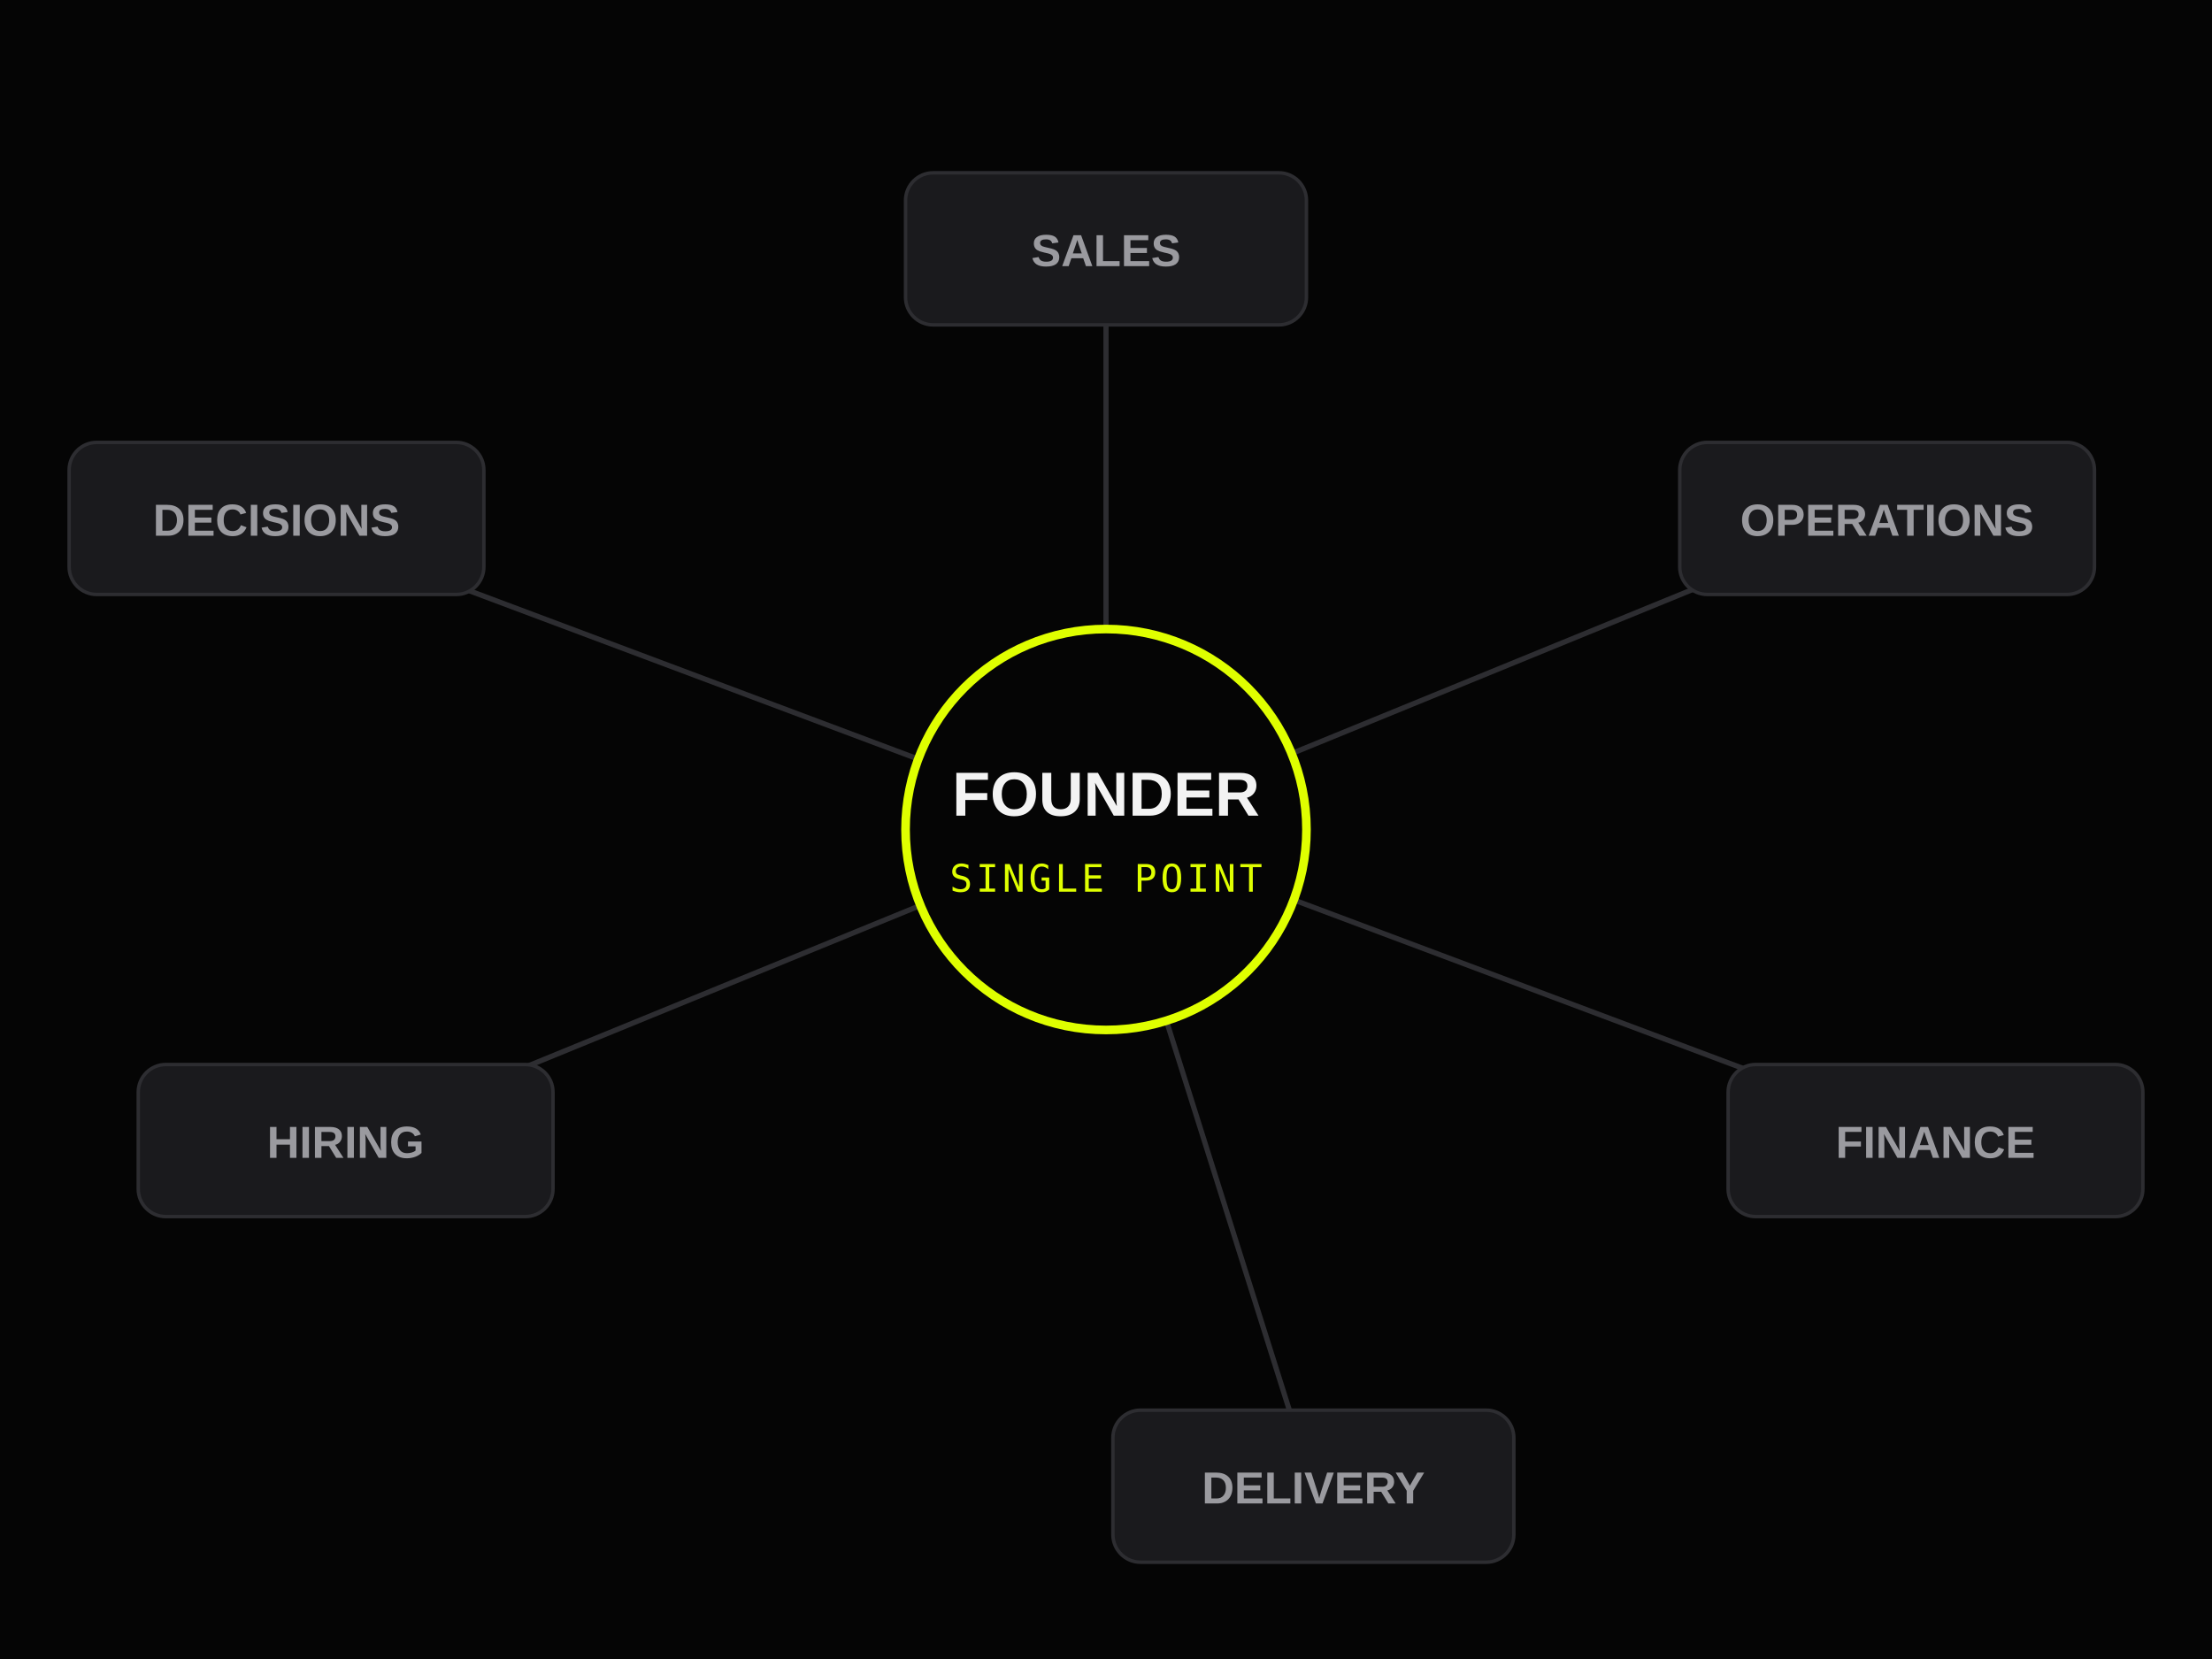
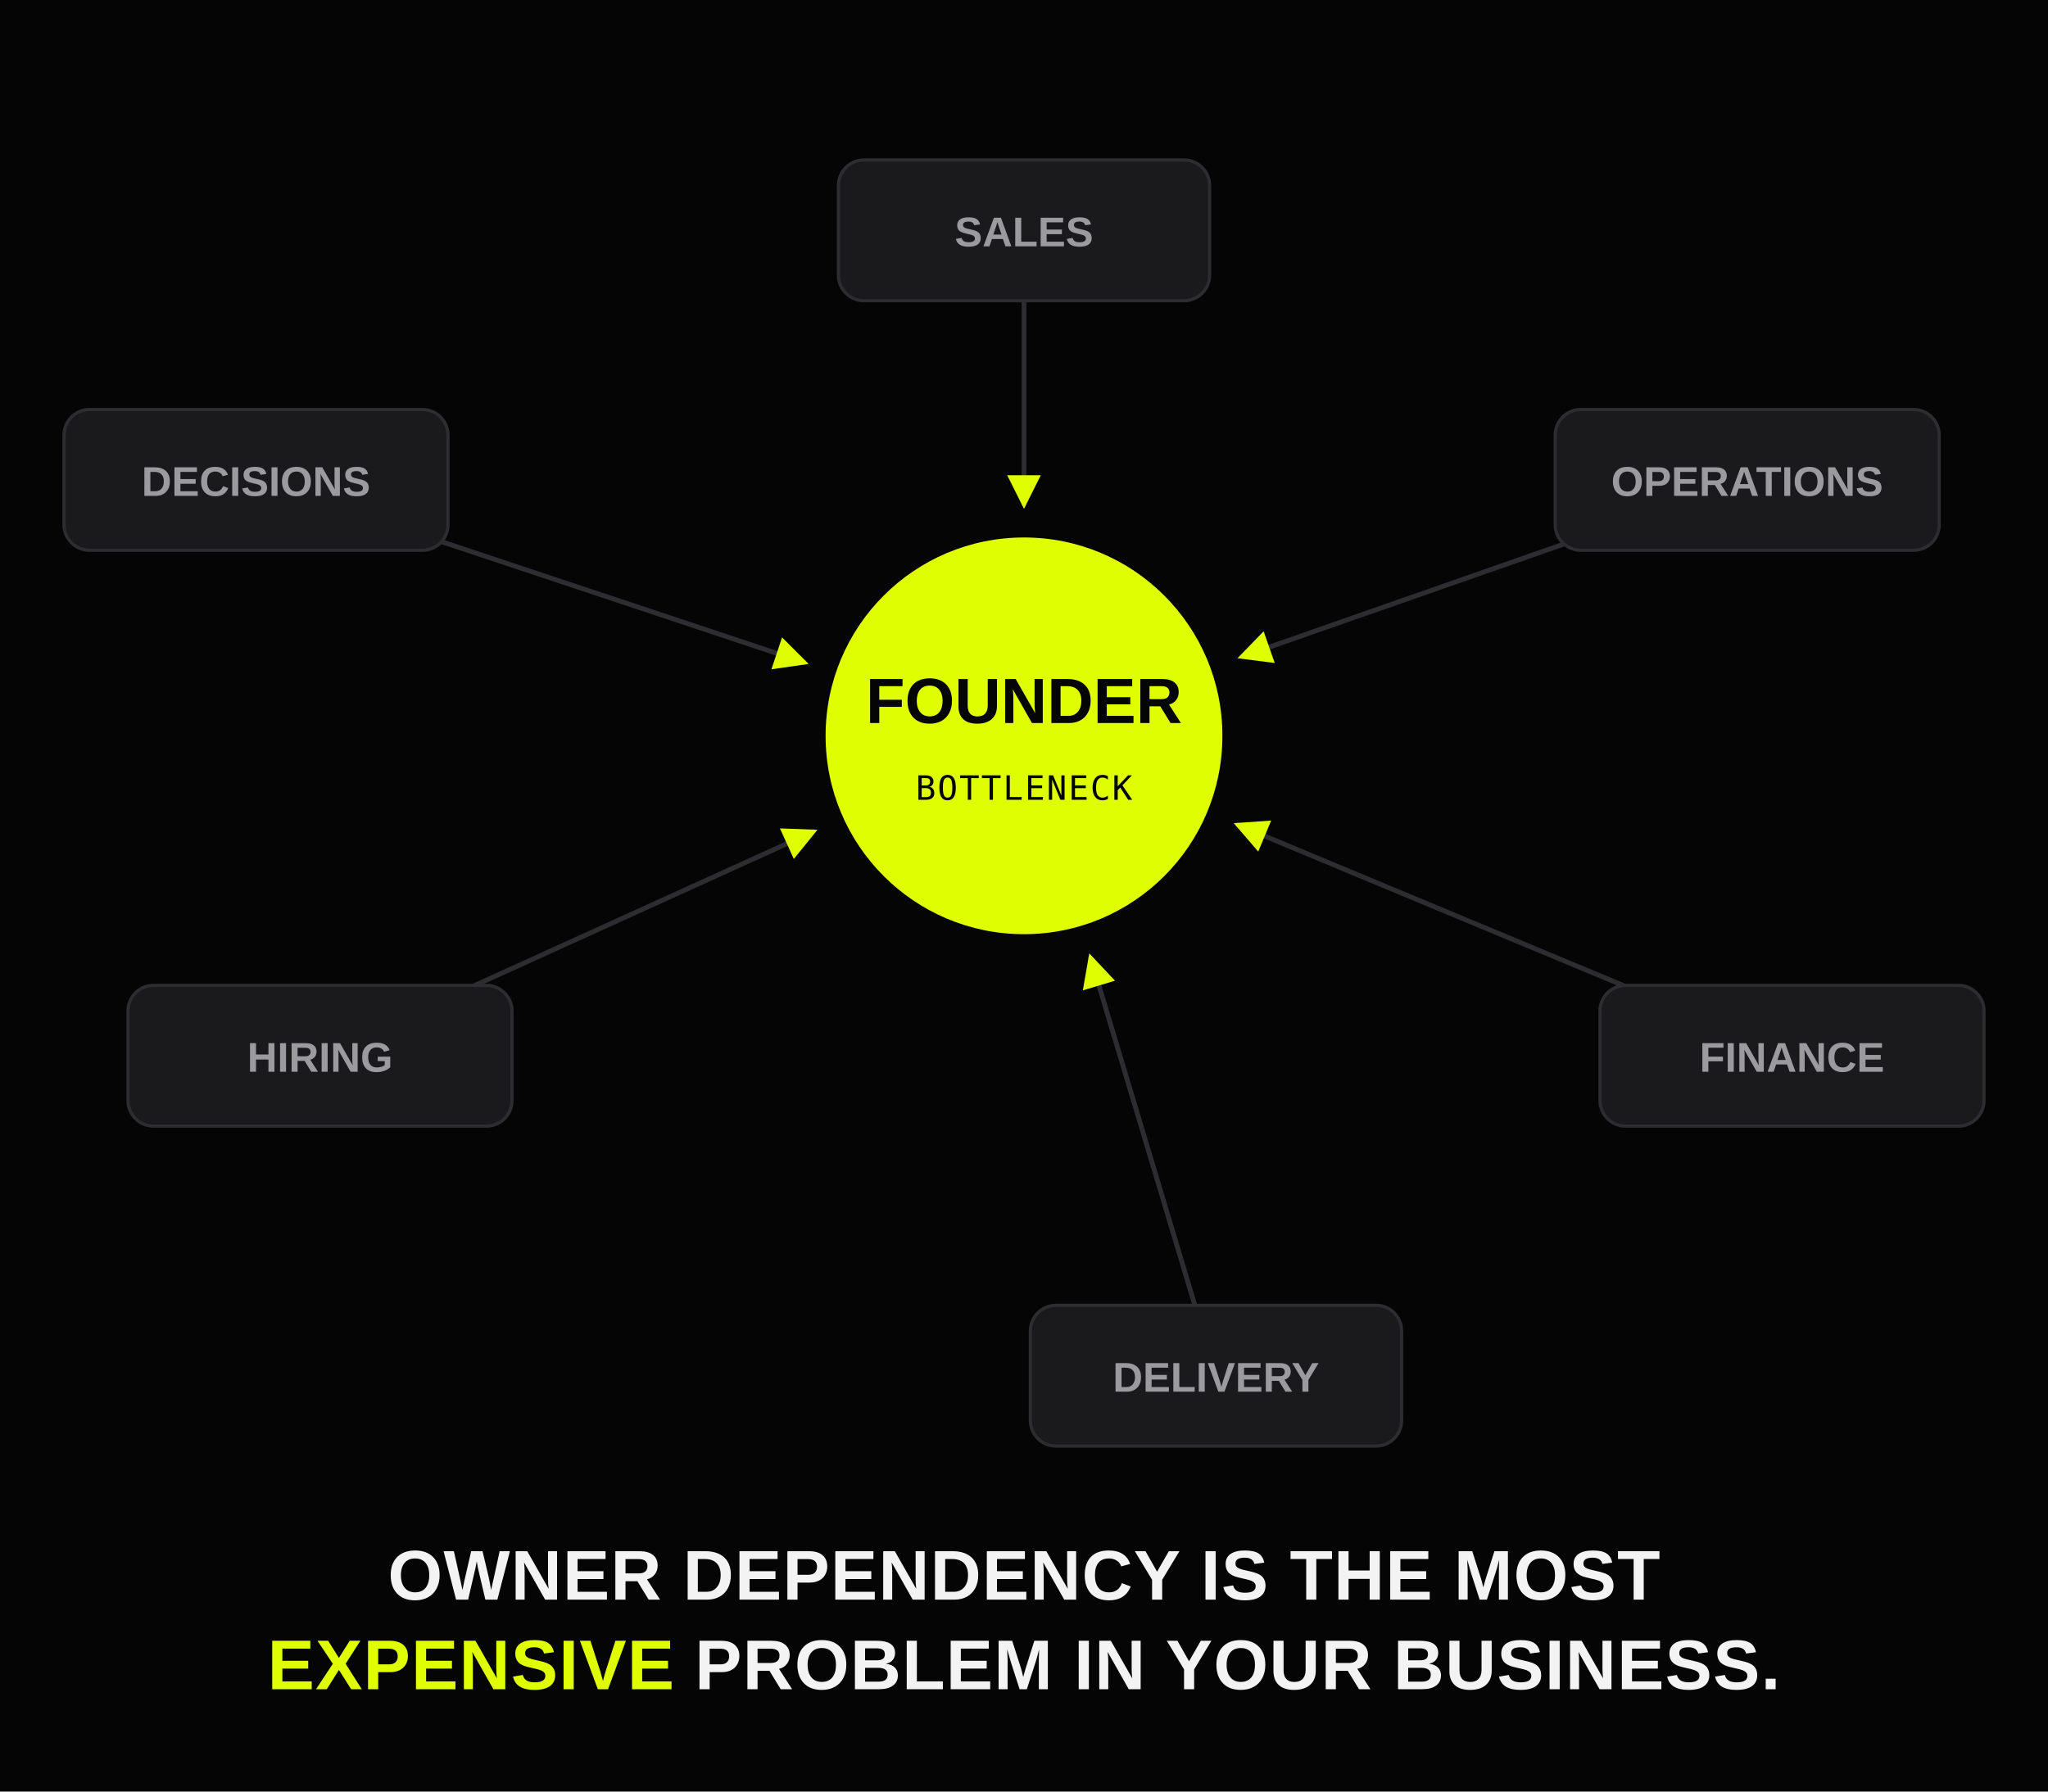
- <svg xmlns="http://www.w3.org/2000/svg" viewBox="0 0 640 480" font-family="'Inter Tight','Helvetica Neue',Arial,sans-serif" role="img" aria-label="Founder dependency diagram">
-   <rect width="640" height="480" fill="#050505" />
-   <g stroke="#2D2D31" stroke-width="1.5">
-     <line x1="320" y1="240" x2="320" y2="80" />
-     <line x1="320" y1="240" x2="540" y2="150" />
-     <line x1="320" y1="240" x2="560" y2="330" />
-     <line x1="320" y1="240" x2="380" y2="430" />
-     <line x1="320" y1="240" x2="100" y2="330" />
-     <line x1="320" y1="240" x2="80" y2="150" />
+ <svg xmlns="http://www.w3.org/2000/svg" viewBox="0 0 640 560" font-family="'Inter Tight','Helvetica Neue',Arial,sans-serif" role="img" aria-label="Owner dependency is a problem: everything runs through the founder">
+   <defs>
+     <marker id="arrowIn" viewBox="0 0 10 10" refX="9" refY="5" markerWidth="7" markerHeight="7" orient="auto-start-reverse">
+       <path d="M0 0 L10 5 L0 10 z" fill="#DFFF00" />
+     </marker>
+   </defs>
+   <rect width="640" height="560" fill="#050505" />
+   <g stroke="#2D2D31" stroke-width="1.5" fill="none">
+     <line x1="320" y1="72" x2="320" y2="158" marker-end="url(#arrowIn)" />
+     <line x1="546" y1="150" x2="387.7" y2="205.4" marker-end="url(#arrowIn)" />
+     <line x1="560" y1="330" x2="386.5" y2="257.7" marker-end="url(#arrowIn)" />
+     <line x1="380" y1="430" x2="340.7" y2="299" marker-end="url(#arrowIn)" />
+     <line x1="100" y1="330" x2="254.5" y2="259.8" marker-end="url(#arrowIn)" />
+     <line x1="80" y1="150" x2="251.7" y2="207.2" marker-end="url(#arrowIn)" />
  </g>
  <g font-size="13" font-weight="600" fill="#9A9A9F" text-anchor="middle">
    <g>
      <rect x="262" y="50" width="116" height="44" rx="8" fill="#1A1A1D" stroke="#2D2D31" />
      <text x="320" y="77">SALES</text>
    </g>
    <g>
      <rect x="486" y="128" width="120" height="44" rx="8" fill="#1A1A1D" stroke="#2D2D31" />
      <text x="546" y="155">OPERATIONS</text>
    </g>
    <g>
      <rect x="500" y="308" width="120" height="44" rx="8" fill="#1A1A1D" stroke="#2D2D31" />
      <text x="560" y="335">FINANCE</text>
    </g>
    <g>
      <rect x="322" y="408" width="116" height="44" rx="8" fill="#1A1A1D" stroke="#2D2D31" />
      <text x="380" y="435">DELIVERY</text>
    </g>
    <g>
      <rect x="40" y="308" width="120" height="44" rx="8" fill="#1A1A1D" stroke="#2D2D31" />
      <text x="100" y="335">HIRING</text>
    </g>
    <g>
      <rect x="20" y="128" width="120" height="44" rx="8" fill="#1A1A1D" stroke="#2D2D31" />
      <text x="80" y="155">DECISIONS</text>
    </g>
  </g>
-   <circle cx="320" cy="240" r="58" fill="#050505" stroke="#DFFF00" stroke-width="2.5" />
-   <text x="320" y="236" text-anchor="middle" font-size="18" font-weight="800" fill="#F3F3F3">FOUNDER</text>
-   <text x="320" y="258" text-anchor="middle" font-family="'IBM Plex Mono',monospace" font-size="11" letter-spacing="1" fill="#DFFF00">SINGLE POINT</text>
+   <circle cx="320" cy="230" r="62" fill="#DFFF00" />
+   <text x="320" y="226" text-anchor="middle" font-size="20" font-weight="800" fill="#050505">FOUNDER</text>
+   <text x="320" y="250" text-anchor="middle" font-family="'IBM Plex Mono',monospace" font-size="10.5" letter-spacing="0.5" fill="#050505">BOTTLENECK</text>
+   <text x="320" y="500" text-anchor="middle" font-size="22" font-weight="800" letter-spacing="0.3" fill="#F3F3F3">OWNER DEPENDENCY IS THE MOST</text>
+   <text x="320" y="528" text-anchor="middle" font-size="22" font-weight="800" letter-spacing="0.3" fill="#F3F3F3">
+     <tspan fill="#DFFF00">EXPENSIVE</tspan> PROBLEM IN YOUR BUSINESS.</text>
</svg>
